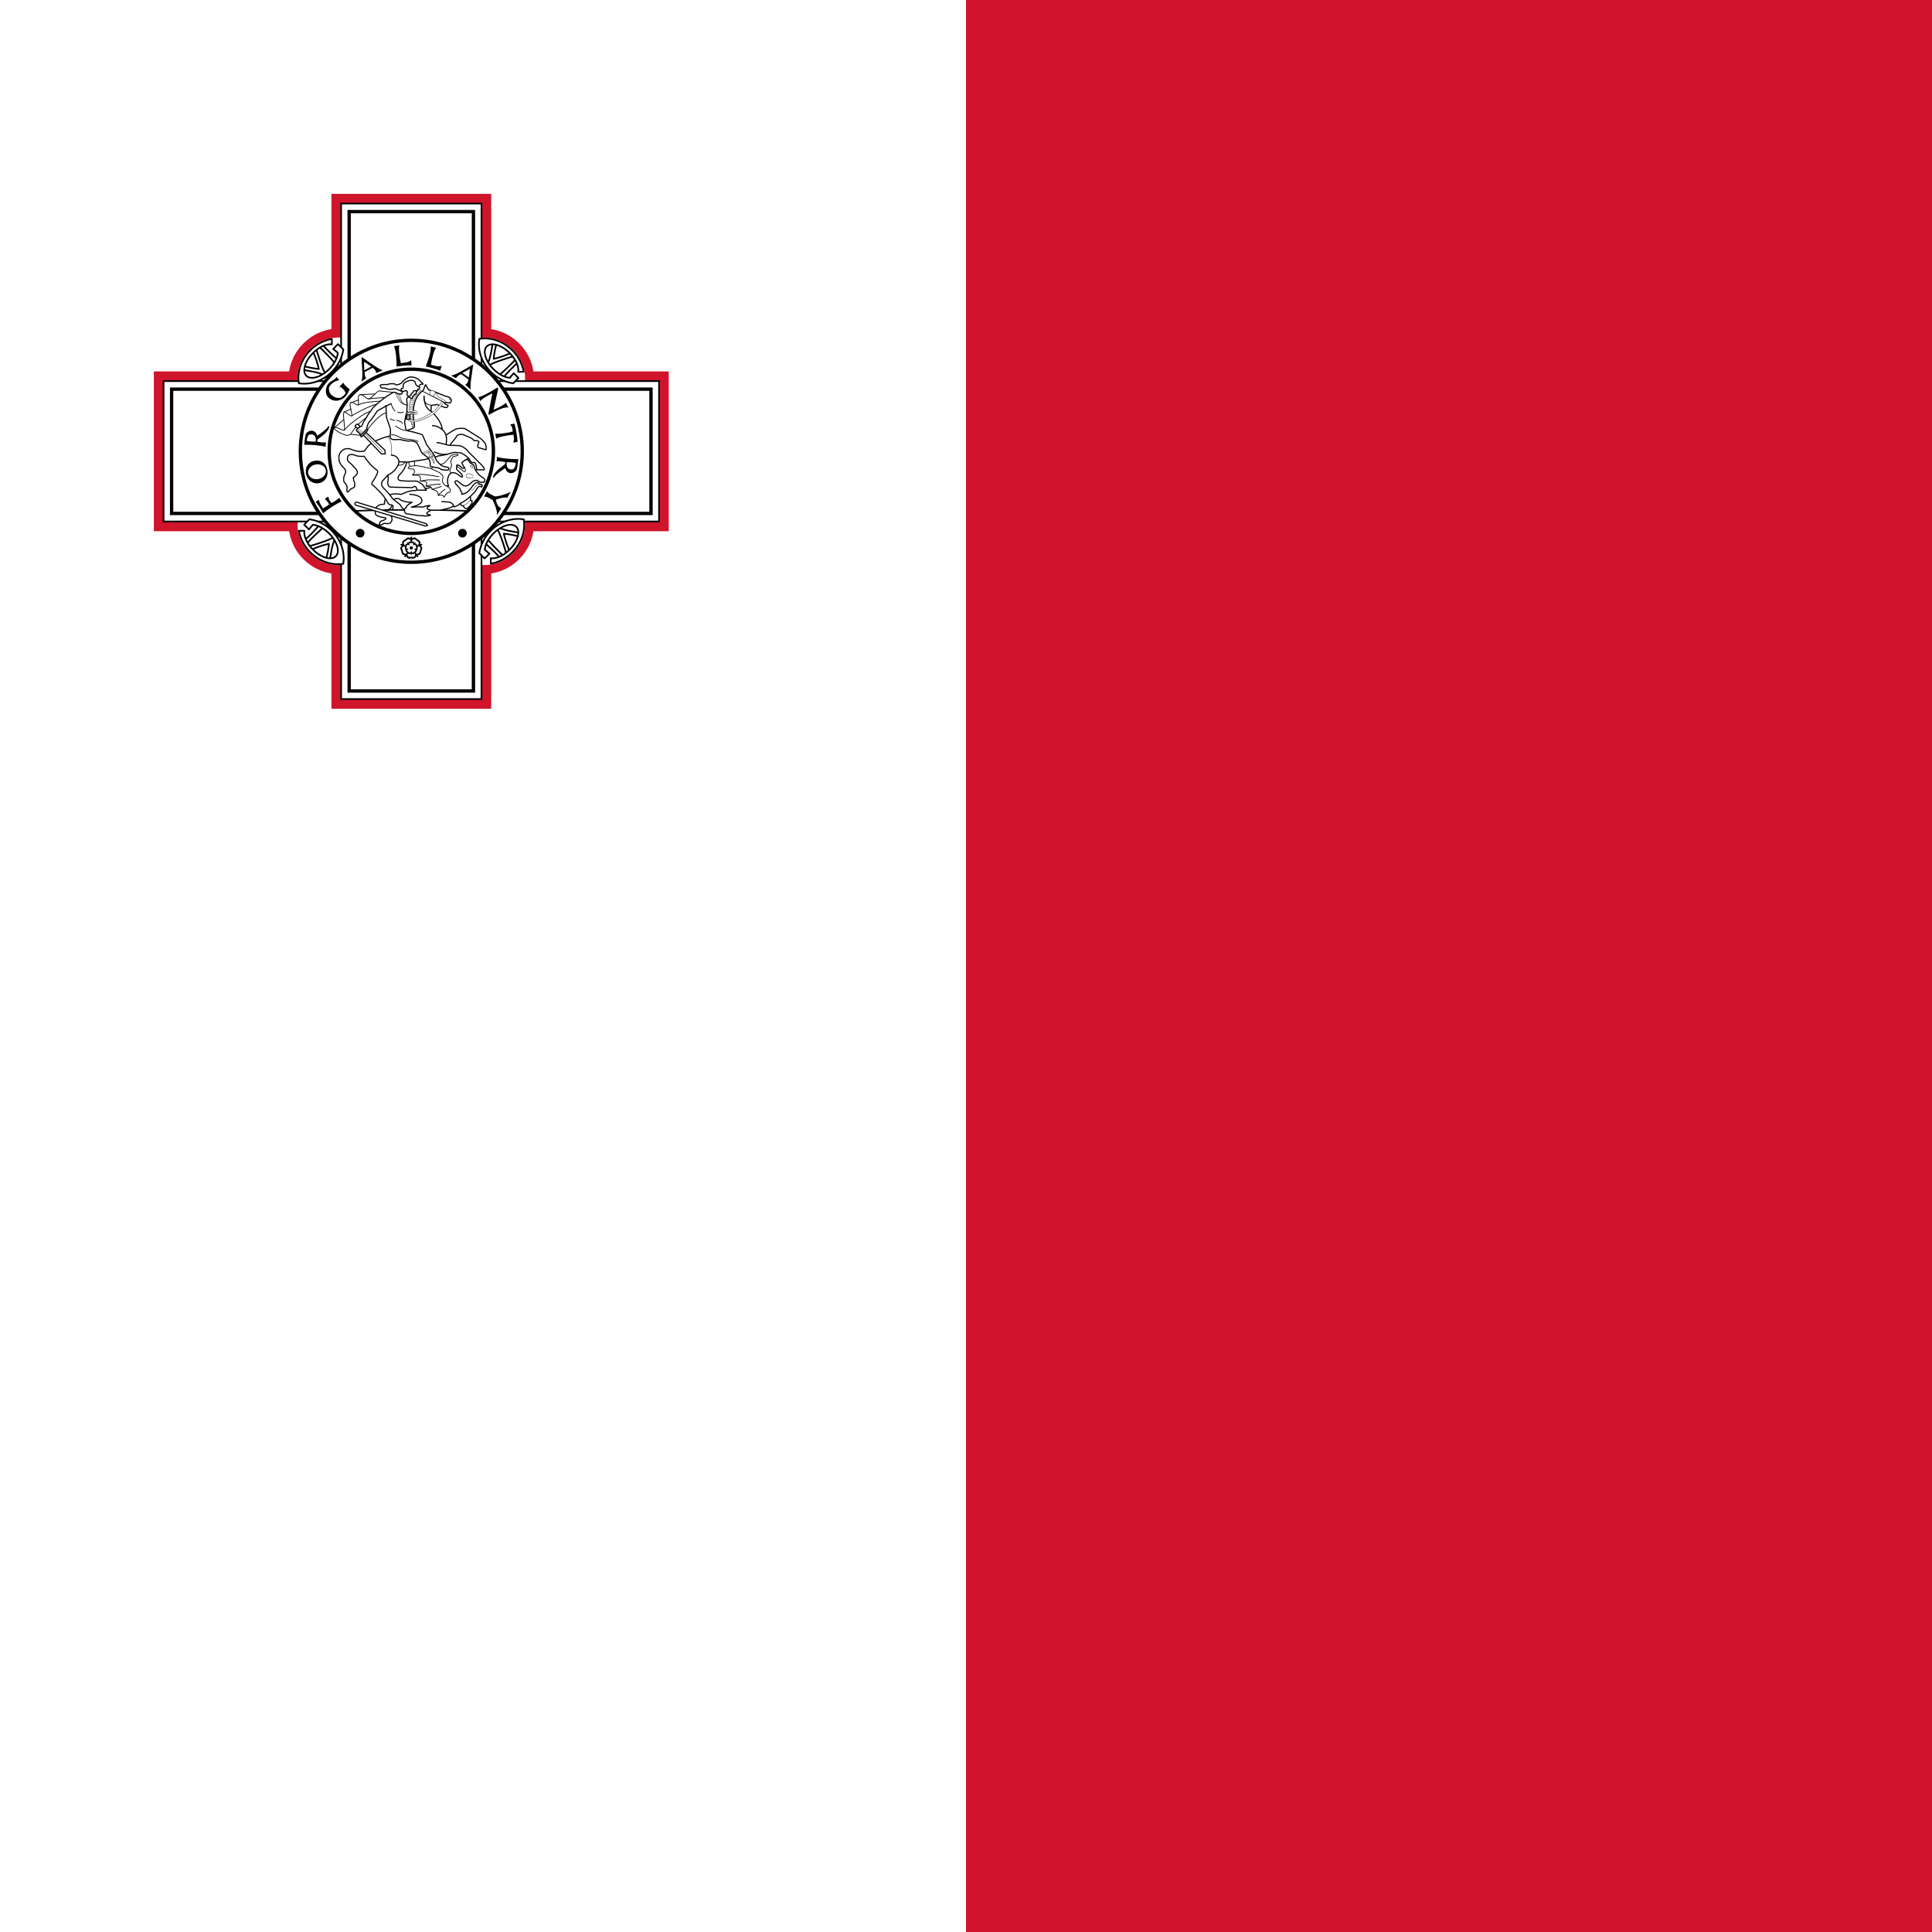
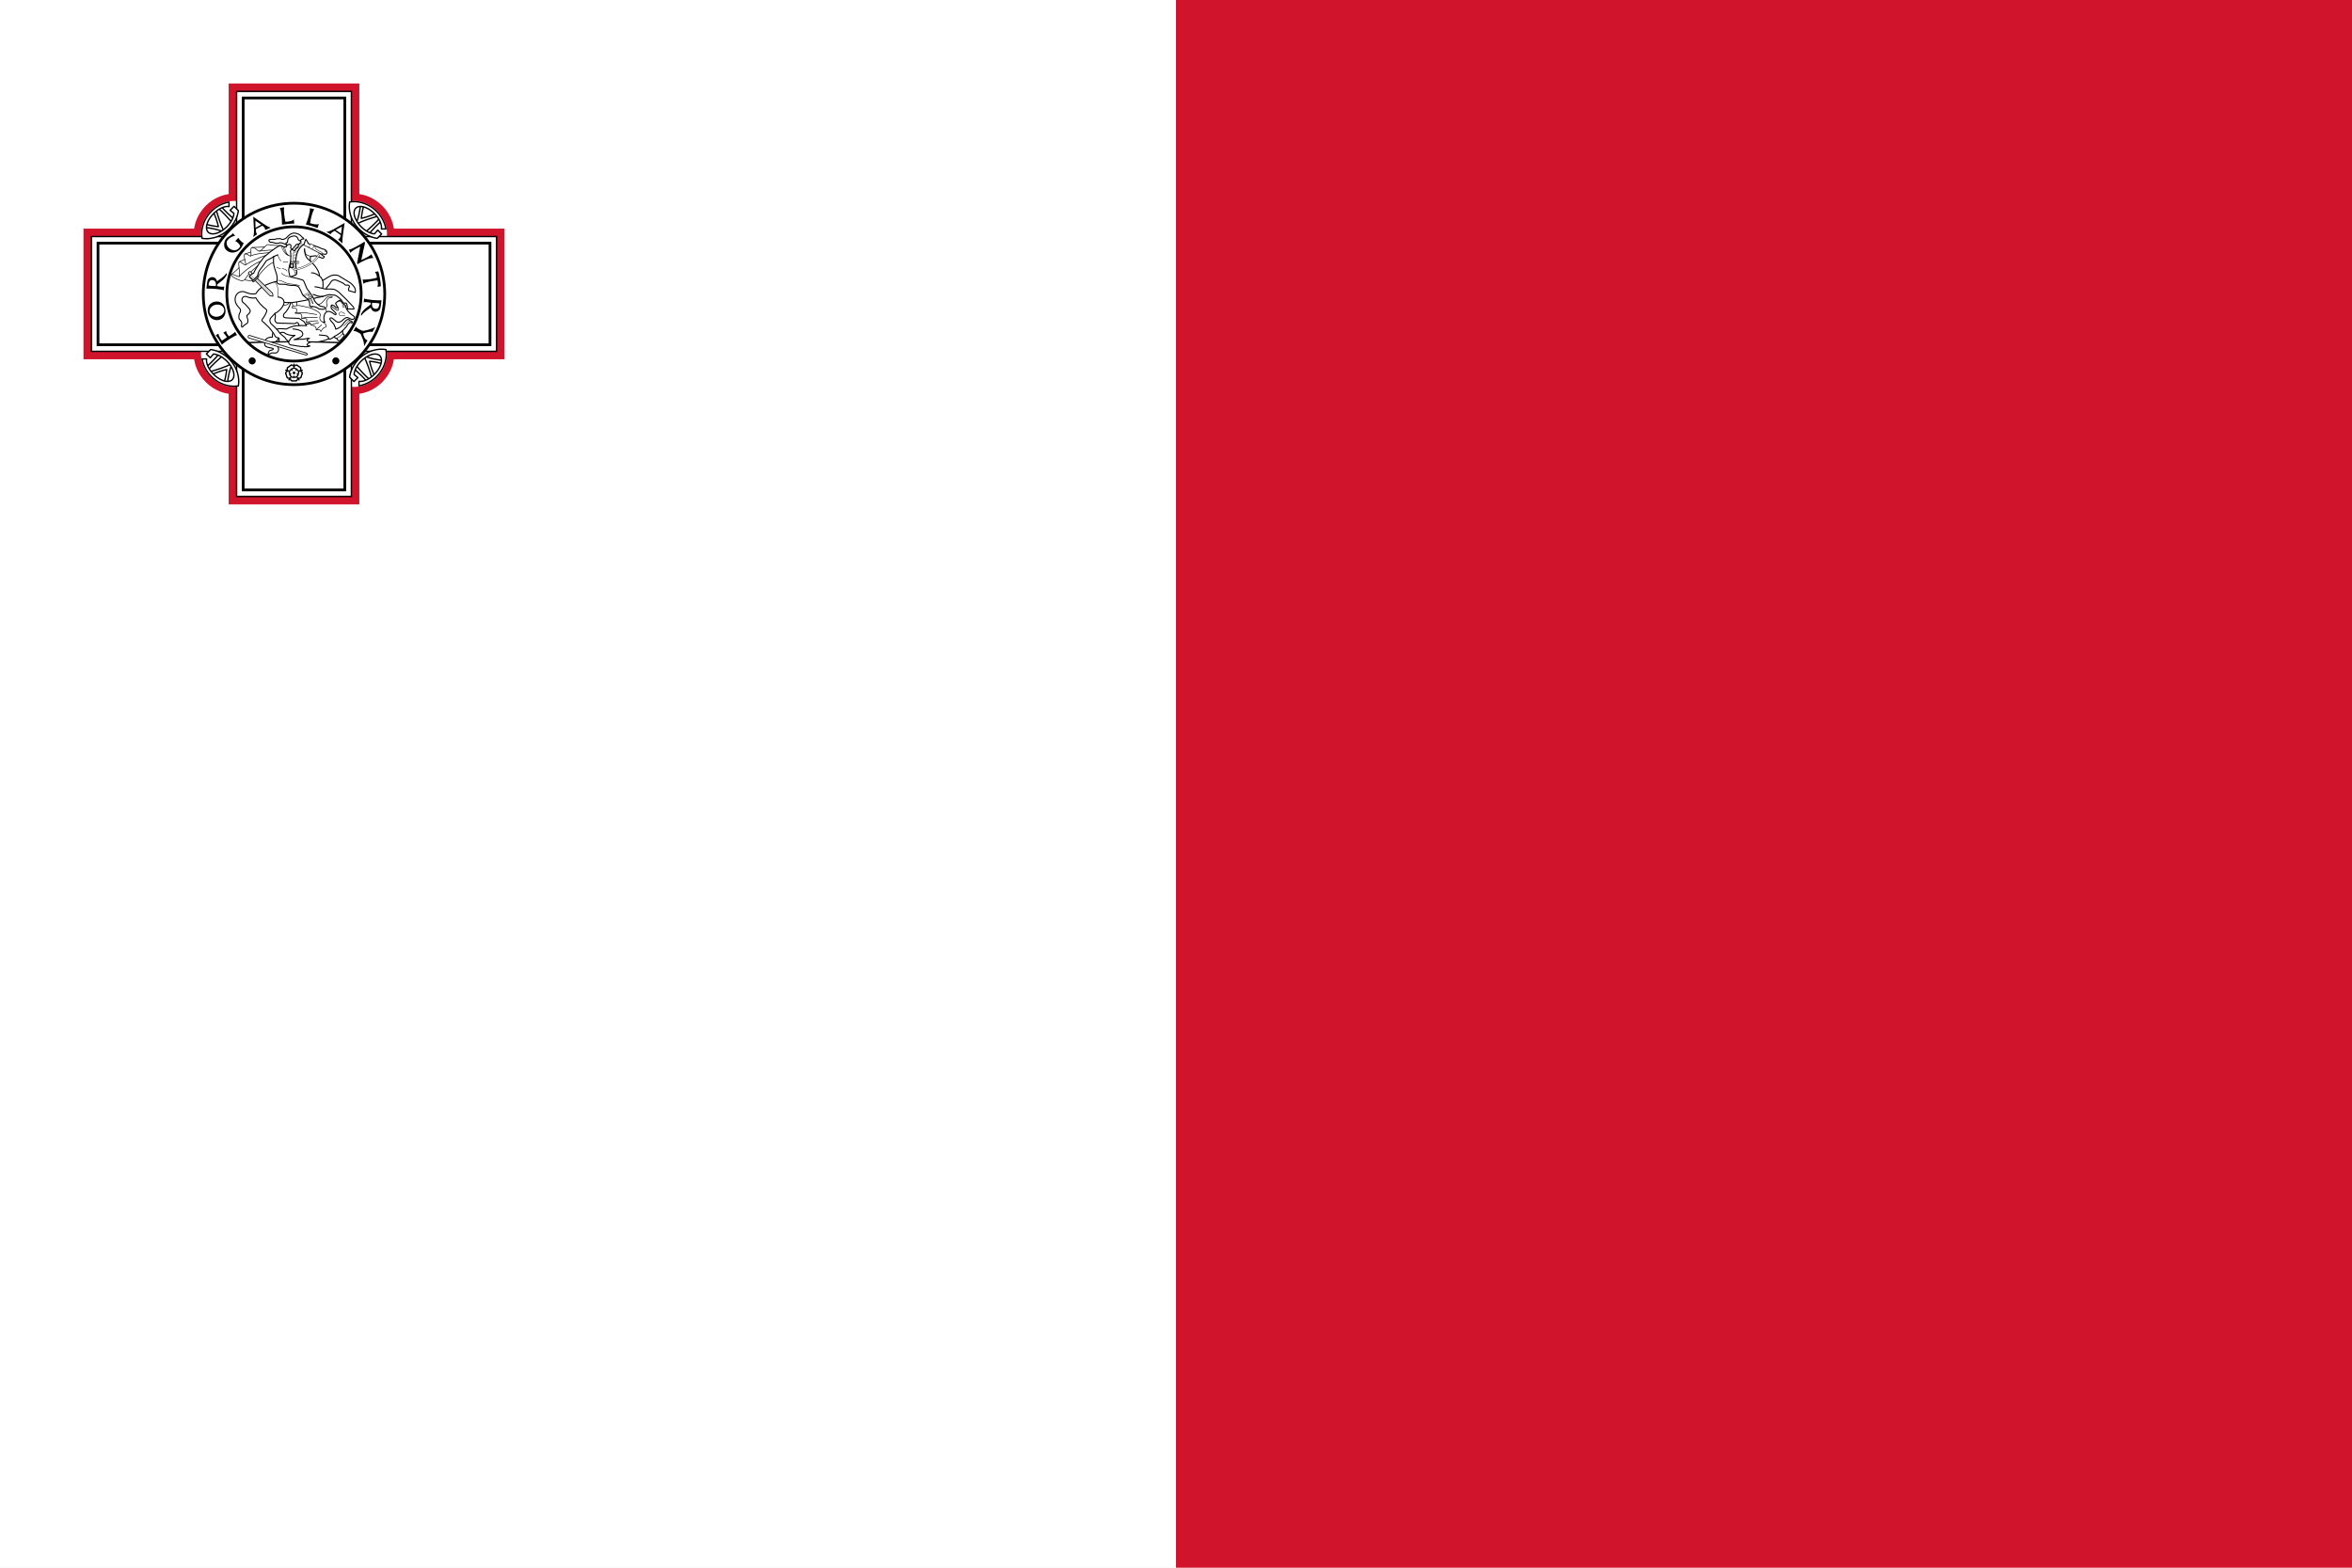
- <svg xmlns="http://www.w3.org/2000/svg" xmlns:xlink="http://www.w3.org/1999/xlink" id="flag-icons-mt" viewBox="0 0 512 512">
-   <path fill="#fff" stroke-width=".008" d="M0 0h512v512H0Z" />
-   <path fill="#cf142b" stroke-width=".008" d="M256 0h256v512H256Z" />
-   <g fill="#fff" stroke="#000" stroke-width="96" transform="translate(109 119.6)scale(.00919)">
-     <path fill="none" stroke="#cf142b" stroke-width="512" d="M-2048-7168h4096v3890.8A1094 964 45 0 1 3277.2-2048H7168v4096H3277.2A964 1094 45 0 1 2048 3277.2V7168h-4096V3277.2A1094 964 45 0 1-3277.2 2048H-7168v-4096h3890.8A964 1094 45 0 1-2048-3277.2Z" />
-     <path stroke="none" d="M2024-3275.2A1094 964 45 0 1 3275.2-2024v4048A964 1094 45 0 1 2024 3275.2h-4048A1094 964 45 0 1-3275.2 2024v-4048A964 1094 45 0 1-2024-3275.2Z" />
-     <path stroke-width="48" d="M-2024-7144h4048V7144h-4048zm-5120 5120H7144v4048H-7144Z" />
-     <path d="M-1792-6912h3584V6912h-3584zm-5120 5120H6912v3584H-6912Z" />
+ <svg xmlns="http://www.w3.org/2000/svg" xmlns:xlink="http://www.w3.org/1999/xlink" width="900" height="600" viewBox="0 0 82944 55296">
+   <path fill="#fff" d="M0 0h82944v55296H0z" />
+   <path fill="#cf142b" d="M41472 0h41472v55296H41472z" />
+   <g fill="#fff" stroke="#000" stroke-width="96" transform="translate(10368 10368)">
+     <path fill="none" stroke="#cf142b" stroke-width="512" d="M-2048-7168h4096v3890.8A1094 964 45 0 1 3277.2-2048H7168v4096H3277.2A964 1094 45 0 1 2048 3277.2V7168h-4096V3277.2A1094 964 45 0 1-3277.2 2048H-7168v-4096h3890.8A964 1094 45 0 1-2048-3277.2z" />
+     <path d="M2024-3275.2A1094 964 45 0 1 3275.2-2024v4048A964 1094 45 0 1 2024 3275.2h-4048A1094 964 45 0 1-3275.2 2024v-4048A964 1094 45 0 1-2024-3275.2z" stroke="none" />
+     <path stroke-width="48" d="M-2024-7144h4048V7144h-4048zm-5120 5120H7144v4048H-7144z" />
+     <path d="M-1792-6912h3584V6912h-3584zm-5120 5120H6912v3584H-6912z" />
    <circle r="3200" />
    <circle r="2368" />
-     <g id="mt-a" stroke-linejoin="round" stroke-width="48">
+     <g id="a" stroke-width="48" stroke-linejoin="round">
      <path d="M3084-2565c-111 85-322 302-450 461l-119-74c163-141 389-350 514-499zm-101-185c-201 59-585 172-749 276l-36-52c69-99 147-506 144-622l125 28c-41 100-81 314-92 453 129-23 435-123 522-186z" />
      <path d="M3240.8-2291.9h-158.6a600 330 45 1 0-242.3 173.3l112.1-133.7 138.1 138.1-154.5 154.4a1070 940 45 0 1-974.1-1283 1070 940 45 0 1 1279.3 950.9z" />
    </g>
-     <use xlink:href="#mt-a" transform="rotate(90)" />
-     <use xlink:href="#mt-a" transform="scale(-1)" />
-     <use xlink:href="#mt-a" transform="rotate(-90)" />
+     <use transform="rotate(90)" xlink:href="#a" />
+     <use transform="rotate(180)" xlink:href="#a" />
+     <use transform="rotate(270)" xlink:href="#a" />
  </g>
-   <g transform="translate(109 119.6)scale(.00919)">
-     <path d="M-2541 1790c-72-126-167-287-219-329 32-22 75-54 97-60-1 80 120 246 120 246l178-117c-50-77-94-136-130-159 44-32 91-59 104-62 1 39 24 104 92 184 0 0 166-88 220-156l70 114c-78 15-428 233-532 339m-247-1517c-187 34-282 193-250 372 32 181 194 305 372 275 178-31 279-195 245-385s-180-296-367-262m27 108c150-27 276 46 297 162s-72 231-223 258-271-69-288-166c-18-99 63-227 214-254m366-1100c-62 98-199 188-320 271-17-86-81-141-155-146-79-4-160 59-174 101-20 58-45 307-45 307 156-12 497 15 614 58l14-132c-77 20-251-16-251-16l4-58 180-142c23-18 158-144 162-234 1-28-23-21-29-9m-361 441c-71 2-219-6-260-24 16-143 60-194 136-187 70 7 144 47 124 211m682-1772c-136 11-306 139-302 249 1 58 21 138 98 196 76 58 155 75 218 63 61-11 162-96 161-143 0-46-108-174-176-174l113-121c29 70 145 172 188 185-49 117-110 239-238 298-128 60-261 57-382-57-114-108-70-316 2-397 79-89 226-127 229-196zm638-673 24 454s9 161-28 261l141-99c-55-44-44-179-44-179l228-122s108 69 97 153l194-79c-113-43-253-142-253-142zm73 141 208 138-203 109zm1018-474c-26 111 2 330 43 512 141-13 249-27 297-87l13 150c-139 0-292 16-432 38 2-205-19-474-77-590zm1059 67c-65 94-119 308-147 492 136 40 242 66 309 27l-43 145c-129-50-278-92-416-123 76-189 155-448 144-576zm1071 485-396 225s-140 81-246 93l151 80c15-68 141-119 141-119l212 149s-14 129-94 156l157 138c-11-120 14-291 14-291zm-94 128-31 249-189-133zm304 932-62-117c102-8 409-188 550-280l22 40-132 603c118-47 305-145 356-199l70 133c-131-19-374 101-558 213l-18-32 113-587s-305 138-341 226m930 872c-12-89-14-150-57-170l-5-37 109-18c45 117 96 443 89 527l-112 18-5-31c37-42 0-196 0-196-166 17-455 64-496 121l-26-154c59 20 350-11 503-60M2388 752c62-98 201-187 322-269 17 86 80 142 155 146 79 5 160-56 174-99 21-58 47-306 47-306-156 10-496-19-613-63l-15 132c77-19 251 17 251 17l-4 58-181 141c-24 18-160 143-165 233-1 28 23 20 29 10m365-439c71-1 219 8 260 26-17 143-62 194-138 186-70-8-143-48-122-212m-566 836-93 160c72-11 172 46 253 99 27 72 133 256 125 436l120-206c-53-24-115-50-155-243 158-59 276-78 326-50l106-180c-123 74-412 150-460 134-50-29-192-73-222-150" />
-     <circle cx="1475" cy="2361" r="125" />
-     <circle cx="-1475" cy="2361" r="125" />
+   <g transform="translate(10368 10368)">
+     <path d="M-2541 1790c-72-126-167-287-219-329 32-22 75-54 97-60-1 80 120 246 120 246l178-117c-50-77-94-136-130-159 44-32 91-59 104-62 1 39 24 104 92 184 0 0 166-88 220-156l70 114c-78 15-428 233-532 339zm-247-1517c-187 34-282 193-250 372 32 181 194 305 372 275 178-31 279-195 245-385s-180-296-367-262zm27 108c150-27 276 46 297 162s-72 231-223 258-271-69-288-166c-18-99 63-227 214-254zm366-1100c-62 98-199 188-320 271-17-86-81-141-155-146-79-4-160 59-174 101-20 58-45 307-45 307 156-12 497 15 614 58l14-132c-77 20-251-16-251-16l4-58 180-142c23-18 158-144 162-234 1-28-23-21-29-9zm-361 441c-71 2-219-6-260-24 16-143 60-194 136-187 70 7 144 47 124 211zm682-1772c-136 11-306 139-302 249 1 58 21 138 98 196 76 58 155 75 218 63 61-11 162-96 161-143 0-46-108-174-176-174l113-121c29 70 145 172 188 185-49 117-110 239-238 298-128 60-261 57-382-57-114-108-70-316 2-397 79-89 226-127 229-196zm638-673 24 454s9 161-28 261l141-99c-55-44-44-179-44-179l228-122s108 69 97 153l194-79c-113-43-253-142-253-142zm73 141 208 138-203 109zm1018-474c-26 111 2 330 43 512 141-13 249-27 297-87l13 150c-139 0-292 16-432 38 2-205-19-474-77-590zm1059 67c-65 94-119 308-147 492 136 40 242 66 309 27l-43 145c-129-50-278-92-416-123 76-189 155-448 144-576zm1071 485-396 225s-140 81-246 93l151 80c15-68 141-119 141-119l212 149s-14 129-94 156l157 138c-11-120 14-291 14-291zm-94 128-31 249-189-133zm304 932-62-117c102-8 409-188 550-280l22 40-132 603c118-47 305-145 356-199l70 133c-131-19-374 101-558 213l-18-32 113-587s-305 138-341 226zm930 872c-12-89-14-150-57-170l-5-37 109-18c45 117 96 443 89 527l-112 18-5-31c37-42 0-196 0-196-166 17-455 64-496 121l-26-154c59 20 350-11 503-60zM2388 752c62-98 201-187 322-269 17 86 80 142 155 146 79 5 160-56 174-99 21-58 47-306 47-306-156 10-496-19-613-63l-15 132c77-19 251 17 251 17l-4 58-181 141c-24 18-160 143-165 233-1 28 23 20 29 10zm365-439c71-1 219 8 260 26-17 143-62 194-138 186-70-8-143-48-122-212zm-566 836-93 160c72-11 172 46 253 99 27 72 133 256 125 436l120-206c-53-24-115-50-155-243 158-59 276-78 326-50l106-180c-123 74-412 150-460 134-50-29-192-73-222-150z" />
+     <circle r="125" cx="1475" cy="2361" />
+     <circle r="125" cx="-1475" cy="2361" />
  </g>
-   <g transform="translate(109 145.2)scale(.00919)">
-     <path d="M195 268c-13 9-48-9-56-37 0 9-2 37-19 53-41 39-85 20-120 20s-79 19-120-20c-17-16-19-44-19-53-8 28-43 46-56 37-12-9-6-48 18-64-8 2-36 9-56-2-50-27-45-75-56-108s-43-69-18-120c10-21 36-32 44-35-29 1-56-27-52-41 5-15 44-21 67-3-6-7-20-31-16-54 10-56 57-66 85-87 29-21 53-62 109-54 23 3 41 24 47 31-10-27 8-62 23-62s33 35 23 62c6-7 24-28 47-31 56-8 80 33 109 54 28 21 75 31 85 87 4 23-10 47-16 54 23-18 62-12 67 3 4 14-23 42-52 41 8 3 34 14 44 35 25 51-7 87-18 120s-6 81-56 108c-20 11-48 4-56 2 24 16 30 55 18 64M-93 128c16 12-27 48-10 93 19 53 72 37 103 37s84 16 103-37c17-45-26-81-10-93s38 40 85 39c57-3 58-57 67-87 10-30 42-75-3-110-37-30-86 0-92-19s50-23 64-69c15-55-37-72-62-91-26-18-59-62-106-31-39 27-26 82-46 82s-7-55-46-82c-47-31-80 13-106 31-25 19-77 36-62 91 14 46 70 50 64 69s-55-11-92 19c-45 35-13 80-3 110 9 30 10 84 67 87 47 1 69-51 85-39" />
-     <path d="M0 199c-9 0-20-21-14-38-3 5-14 17-28 19-34 5-48-20-65-32-17-13-45-19-51-52-3-14 6-29 9-33-14 11-37 7-40-2-3-8 14-25 31-25-5-1-20-8-26-20-15-31 4-52 11-72 6-20 3-49 33-65 12-7 29-3 34-1-15-10-18-33-11-39 8-5 29 6 34 22 0-5 1-22 11-31 25-24 51-12 72-12s47-12 72 12c10 9 11 26 11 31 5-16 26-27 34-22 7 6 4 29-11 39 5-2 22-6 34 1 30 16 27 45 33 65 7 20 26 41 11 72-6 12-21 19-26 20 17 0 34 17 31 25-3 9-26 13-40 2 3 4 12 19 9 33-6 33-34 39-51 52-17 12-31 37-65 32-14-2-25-14-28-19 6 17-5 38-14 38M0 85c11 0 4 30 25 44 25 17 43-6 57-16s42-20 33-49c-7-25-37-27-34-38 3-10 29 6 50-10 24-19 7-43 2-59-6-16-6-46-37-47-26-1-37 27-46 21s15-26 6-50c-11-29-39-20-56-20s-45-9-56 20c-9 24 15 44 6 50s-20-22-46-21c-31 1-31 31-37 47-5 16-22 40 2 59 21 16 47 0 50 10 3 11-27 13-34 38-9 29 19 39 33 49s32 33 57 16c21-14 14-44 25-44" />
+   <g transform="translate(10368 13152)">
+     <path d="M195 268c-13 9-48-9-56-37 0 9-2 37-19 53-41 39-85 20-120 20s-79 19-120-20c-17-16-19-44-19-53-8 28-43 46-56 37-12-9-6-48 18-64-8 2-36 9-56-2-50-27-45-75-56-108s-43-69-18-120c10-21 36-32 44-35-29 1-56-27-52-41 5-15 44-21 67-3-6-7-20-31-16-54 10-56 57-66 85-87 29-21 53-62 109-54 23 3 41 24 47 31-10-27 8-62 23-62s33 35 23 62c6-7 24-28 47-31 56-8 80 33 109 54 28 21 75 31 85 87 4 23-10 47-16 54 23-18 62-12 67 3 4 14-23 42-52 41 8 3 34 14 44 35 25 51-7 87-18 120s-6 81-56 108c-20 11-48 4-56 2 24 16 30 55 18 64zM-93 128c16 12-27 48-10 93 19 53 72 37 103 37s84 16 103-37c17-45-26-81-10-93s38 40 85 39c57-3 58-57 67-87 10-30 42-75-3-110-37-30-86 0-92-19s50-23 64-69c15-55-37-72-62-91-26-18-59-62-106-31-39 27-26 82-46 82s-7-55-46-82c-47-31-80 13-106 31-25 19-77 36-62 91 14 46 70 50 64 69s-55-11-92 19c-45 35-13 80-3 110 9 30 10 84 67 87 47 1 69-51 85-39z" />
+     <path d="M0 199c-9 0-20-21-14-38-3 5-14 17-28 19-34 5-48-20-65-32-17-13-45-19-51-52-3-14 6-29 9-33-14 11-37 7-40-2-3-8 14-25 31-25-5-1-20-8-26-20-15-31 4-52 11-72 6-20 3-49 33-65 12-7 29-3 34-1-15-10-18-33-11-39 8-5 29 6 34 22 0-5 1-22 11-31 25-24 51-12 72-12s47-12 72 12c10 9 11 26 11 31 5-16 26-27 34-22 7 6 4 29-11 39 5-2 22-6 34 1 30 16 27 45 33 65 7 20 26 41 11 72-6 12-21 19-26 20 17 0 34 17 31 25-3 9-26 13-40 2 3 4 12 19 9 33-6 33-34 39-51 52-17 12-31 37-65 32-14-2-25-14-28-19 6 17-5 38-14 38zM0 85c11 0 4 30 25 44 25 17 43-6 57-16s42-20 33-49c-7-25-37-27-34-38 3-10 29 6 50-10 24-19 7-43 2-59-6-16-6-46-37-47-26-1-37 27-46 21s15-26 6-50c-11-29-39-20-56-20s-45-9-56 20c-9 24 15 44 6 50s-20-22-46-21c-31 1-31 31-37 47-5 16-22 40 2 59 21 16 47 0 50 10 3 11-27 13-34 38-9 29 19 39 33 49s32 33 57 16c21-14 14-44 25-44z" />
    <circle r="48" />
  </g>
-   <g fill="none" stroke="#000" stroke-linecap="round" stroke-linejoin="round" stroke-width="36">
-     <path stroke-width=".4" d="M94 135.4a367.6 367.6 0 0 1 29.9 0" />
-     <path stroke-width=".2" d="m107.8 108.8.8 1m1.2 12 .1 2m-2-2c.3.4.7 1.5.7 2" />
-     <path fill="#fff" stroke-width=".3" d="M114.1 135.3c-.3.1-1 .5-1 .8 0 .3.8.3 1 .4-.4.2-1.6.4-2.2.1-.4.3-3.3-.4-3.9-.4-.3 0-.9-.3-.8-1 0-.2.1-.6.5-.7-.2-.3.7-1 1.5-1.4-1.3.1-3-.4-3.4-.9-1-.3-1.4 0-1.8.9 0 1.5-.9 2.2-1.9 2-.7 0-.8.3-1 .4l2 .6c1.4 1.3.6 2.3.3 2.5-.3.3-1 .1-1.5.1-.4 0-.4.2-.6.3-.3.1-.7.2-.8 0 0-.1.2-1 .8-1 .3-.1.9-.3 1-.6 0-.3-1.2-.2-2-.6-.8-.2-1-.6-.8-1.8.2-1.2 1.7-1.4 2.4-1.4 0-.5 0-1.5.7-2 1-1 2.5-.7 3.8-.6.8-.4 2.1-1 3.5-1 1.2-.1 6.6-1.5 9-1.2-.5-.9-.4-2.8.6-3.4 1.3-.7 2.7 1.3 3 1 .3-.4-.4-1-1.4-1.9-.2-.4-.1-.4-.1-.5l.1-.8c.1 0 .9.2 1 .5.3.4.6.5.9.3.3-.2-.1-.1-.3-.7 0-.2-.3-.4-.3-.7.2-.2 1-.8 1.5-1l.5.8c.5.7 1 .5 1.2 1 .1.2.1.7.3 1a6 6 0 0 0 2.2 2.3c.2.1.4.3.4.5l-.2.6h-1c-.7-.4-1-.6-1.3-.5-1 .1-1.5 1.5-2.7 1.5-1.2-.2-2-1.8-2.6-1.3-.7.5 1.6 1.9 1.3 2.5.2.1.5.6.4 1 1.2-.2 2-1 2.4-1.6.6-.9 1-1.3 1.4-1.5.4-.1.8.1.8.4l.6.1c.3.2.2.5 0 .7 0 0-.1-.2-.3-.2-.2-.1-.5.1-.7.3l-.7 1.1-1.3 1.3c.2.3 0 .7.1 1l.4.1v.5c0 .3-1.1 1.6-1.5 1.6-.5 0-.8-.6-.8-.8-.5.2-.8-.4-.8-.6-.2.3-1 .7-1.3.8-.3.2-.4.2-.5-.2-.1.3-.9.5-1 .6-1 .2-2 .6-3 .6H114z" />
-     <path fill="#fff" stroke-width=".2" d="M117.4 126.4c0 .4-.5 1.3.3 2 .5.4 1.3.7 1.6 1.2.2.5-.1.9-.2.9-.5-.2-1.2.7-1.4 1.3-.3-.8-.9-.6-1.6-.5.2-.9-.5-1.4-1.6-1.6.1-.2-.2-.5-.4-.7-.3-.2-1.2 0-1.2-.2-.1-.2.4-.6.1-1-.2-.4-1.3-.2-1.6-.3 0-.5.1-.8-.1-1.2-.3-.5-1.4-.3-2-.4.5-.4.7-.9.4-1.4-.2-.5-1.5.1-1.5-.6 0-.3 1.5-.5 2-.5.6 0 2.4.4 4.1.8.4.3 3.1 1.1 3.1 2.2" />
-     <path stroke-width=".3" d="M122 133.4c.9-.4 1.7-1 2.6-1.8m-16-.6c.7 0 2.4.3 2.9.9.5.6.8 1.7-2.5 2.5 1 0 2.4-.2 3 0 .4-.2 1.5-.5 2-.4-.2.1-.8.3-.8.6s.2.4.7.5m3.2-2.2c1.2.2 2.8-.1 3 1.1" />
-     <path stroke-width=".2" d="m121 123.5 1.7 1.3c.6.5.9 0 .4-.9M112.9 128.8c1.1-.3 2.8-.5 3.8-.5m-5.3-.8c1.8-.5 3.8-.3 5.1-.3m-.3 4c.3-.4 1-1 1.7-1.5m-3.4 0 2.5-.8m-2.7-4.7c1-1 2.2-.9 3.3-1.4.6-.4 1.2-1.3 1.9-2 .3-.2.5-.4 1.3-.4s.9.3-.2.5c-.7 0-.7.4-1 1-.3.4 0 1 .1 1.4l-.5 1.4c0 .2 0 .3.3.6m-10.2.6c2.6-.6 6.3.4 7 .4" />
-     <path stroke-width=".1" d="M125 130c.9-.5.9-1.4 2-1.7m-4.2 5.7c1.1-.5 1.3-1 2-1.4m.4-8.6s-.3 0-.4-.2c-.2-.1-.2-.4-.1-.5l.4.1c.3.2.2.5.1.6m.3 2c-.5 0-.6-.4-1.1-.5-.5 0-.9.3-.9.6s.3.6.7.6c.3 0 .6-.2 1.3-.1M123 122c.5 0 .9.1 1.2-.2" />
-     <path fill="#fff" stroke-width=".1" d="M109.5 113.5a.2.1 75 0 1-.2-.5.2.1 76 0 1 0-.4.2.1 77 0 1-.2-.4.2.1 79 0 1-.1-.5.2.1 80 0 1-.1-.4.1.2-8 0 1 0-.5.1.2-7 0 1-.2-.4.1.2-5 0 1 0-.5.1.2-3 0 1 0-.5.1.2-1 0 1-.1-.4.1.2 1 0 1 0-.5.1.2 4 0 1 0-.5.1.2 6 0 1 0-.4.1.2 9 0 1 0-.5.1.2 12 0 1 .1-.5.1.2 15 0 1 .1-.5.1.2 19 0 1 .2-.4.1.2 23 0 1 .1-.5.1.3 27 0 1 .2-.4.1.3 31 0 1 .2-.5.1.3 35 0 1 .3-.4.1.3 40 0 1 .3-.4.1.3 45 0 1 .4-.4.1.3 49 0 1 .4-.4" />
-     <path stroke-width=".1" d="m110 113.3-.5.2m.4-.6-.6.1m.5-.5-.6.1m.6-.6-.7.2m.6-.6-.7.1m.6-.5h-.7m.7-.5-.8.1m.7-.5h-.8m.8-.5-.8.1m.8-.5h-.9m1-.4h-1m1-.5h-1m1-.4h-1m1-.4-1-.1m1.1-.3-1-.2m1.1-.2-1-.3m1.1-.2-1-.3m1.2 0-1.1-.4m1.2 0-1-.5m1.2.1-1-.5m1.3.2-1.2-.7m1.4.4-1-.8m1.3.4-1-.8m1.3.5-1-1m1.3.8-1-1.1" />
-     <path fill="#fff" stroke-width=".3" d="M115.8 107.2a7 7 0 0 1-1.5.2l-.1 1.5c1.5 1.4 2.9 3.2 3 5 .5.3.7.7 1 1.4 1-.6 2.1-1.5 3-1.7.6-.1 1.7-.2 2.2.1l3.5 2.2c.7.4 1.2 1 1.6 1.5.4.6.4 1.5.3 1.8l-2.1-.6c-.2-.4 0-.8.1-1.2.2-.3.2-.3-.1-.5-.3-.2-.5-.2-.7-.1a.7.7 0 0 1-.7-.4c-.2-.3-2.5-1.2-2.8-1.3-.4 0-1 0-1.4.4-.2.3-1 1.5-1.6 2-.1.2-.2.4 0 .5l2.2.1c.9.1 2 1 2.4 1.6l3.7 3.7c.3.3.6.7.5 1.1h-2a4.8 4.8 0 0 0-.3-1.7c-.2-.4-.7-.2-.9-.2-.1 0-.4-.3-.6-.7-.3-.6-1.4-1.4-2-1.7-.4-.3-.6-.2-1.1-.2-.4-.1-1.1-.2-1.6 0-.6.2-2.1.7-3.6.8-.5.3-2 .6-3.7 1l-4.7.7a7 7 0 0 1-2 3.4c-.4.6-.4 1-.1 1.3.3.3 2.4.3 3 .3h1.7c.4.1.9.5 1.4.8.4.3.5.5.7.9l.5.7h-2.5c0-.6-.3-1-.7-1-.3.2-.7.5-1.2.3l-5-.1c-.6 0-1-.8-.8-1.5.2-.7 0-1.2 0-1.7l-1.3 1.4c-.7.7-.3 1.5 0 1.9a20 20 0 0 1 2.6 3l2 1.6c.2.6.7.9 1 1.3H104l.2-.8c0-.2-.2-.6-.7-.5-.4 0-.7-.5-.9-.8-.1-.5-1.5-2.3-2-2.7-.4-.4-1.6-1.7-1.9-1.8-.2 0-.2-.5 0-.8.3-.3 1-1.5 1.3-2.3.2-.6 0-.6-.1-.8-1.4-1-2.6-2.4-3.4-3.7-.2.1-1.8.1-2.5-.3-.6-.2-1.4-.3-1.8.3-.2.4-.2 1.1.2 1.5.6.4 1.3 1.2 2 2 .7 1 .1 1.5-.8 2.2.2.4 0 .3.2.9.3.4.3 1.4 0 1.7-.5.2-1 .4-1.4 1-.4.5-.6 0-.4-1 0-.5-.4-1-.7-1.3-.4-.5-.2-1.7 0-2 .3-.4.5-1.1 0-1.7-.6-.5-1.6-1.6-1.5-3.1.2-2 2.2-2.6 3.3-2 1.8.7 3 .6 3.5.4.5-.8 1.2-1.7 2.3-2.3 1-.6 3.2-1.5 5.2-1.8l5.1-1.8c.7-.2.7-.8.6-1.2-.6-3.4-.4-7 2.3-8.9.3-.3.3-1 .7-1.6 0 .3.6 1 .8 1.4a43 43 0 0 1 4.2 1.6l1.1.3c.2.1.5.3.6.6.2.4 0 .9-.2 1-.2 0-1.2-.3-1.5 0 0 .2.3.4.9.6.2.2-.2.6-.4.6a.9.9 0 0 1-.6-.1z" />
-     <path stroke-width=".3" d="M112.4 105c0 2.1.6 3.2 1.8 4m4 6.3a6 6 0 0 1 0 2.5m-15.4 8.1c1.6-.7 3-2.5 2.9-3.6 0-.6-.5-1.6-2-1.7m2 1.7c.4.2 1.4 0 2.1.2m8-5.2c1.1 0 2.8.8 3.6.7m-4.3 1.8c1 .2 1 .7 3.3.6m-3.8-7.6c1.2 0 2 .6 2.6 1" />
-     <path stroke-width=".2" d="M105.5 123.3c.8 0 1.5-.1 1.8-.9m5-17.4c0 1.7.7 2.2 2 2.4" />
-     <path stroke-width=".1" d="M119 105.3c0 .4 0 .8.6.7m-3.8-2c-.5 1.5 2.3 1.7 2.4 2.6m-15.6 9.2c1.3.6 1.2 3.3 1.2 4.8" />
-     <path fill="#fff" stroke-width=".1" d="M117.5 106.6c-.4.8-1.4 2.2-2.4 2.9a14 14 0 0 1-5 2.3h-1c-.4 0-.8-.3-1-.8-.2-.3-.2-1.6.3-1.8a3.7 3.7 0 0 1 1.6-.3c.2 0 .6.1.6.5 0 .3-.3.5-.6.4-.4 0-1-.3-1.3 0-.3 0-.4.7-.3 1 .3.4.5.5.8.6h.8c1.9-.5 3.4-1.3 4.8-2.3 1-.7 2-2.1 2.3-2.8zm-7.5 2.7c-.5-.2-1.5 0-1.5.2.4-.2.9-.2 1.5 0 .2 0 .3-.2 0-.2m3.7-4.7.3-.4c0-.1-.2-1.1.9-.6 1 .6.2 1 .1 1.1l-.2.5" />
-     <path stroke-width=".2" d="m112 103.7 5.9 3" />
-     <g stroke-width=".2">
-       <path fill="#fff" d="m104.5 104-4-.4c-.6 0-2 2-2.7 2.1-.8.2-1.5-1.5-2.6-1-.5.3 0 2.4-.3 2.6-.3.3-1.3-1-2-.6-.5.4.6 3.2.3 3.5-.3.3-1.6-1.2-2-1-.5.3.4 4.6 0 4.8-.4.2-2.3-1.1-2.6-.6-.2.6 2.7 2 3.5 2l.9-.3 2.8.3 1.4-1.3c2-2.7 4.3-5.3 7.3-5.1z" />
-       <path d="m95.4 104.6 4-.2m-6.4 2.3 2-.7m-3.8 3.2 1.8-.8m-4.4 5 2.5-2.2M93 115c1-1.8 3.1-3.8 4.9-4.9m-6.7 3.9c1.5-1.8 5.7-4.8 7-5m-3.3-1.7c1.7-.8 4.3-.9 6.2-1m-3.4-.6c.3 0 3.3-.4 4.6-.3m-9.1 4.8c2.3-1.4 4.6-2.5 7.2-3.3" />
+   <g fill="none" stroke="#000" stroke-width="36" stroke-linejoin="round" stroke-linecap="round">
+     <path stroke-width="48" d="M8738 12086a40000 40000 0 0 1 3260 0" />
+     <path stroke-width="24" d="M10246 9194c74 82 82 103 82 103m137 1303c-5 85-1 173 13 218m-218-204c32 35 75 156 69 201" />
+     <path fill="#fff" d="M10935 12073c-39 12-107 51-106 86 1 34 81 39 105 46-43 18-180 44-241 13-44 26-358-46-422-48-40-1-97-35-90-112 1-17 12-56 50-69-22-38 75-102 171-160-144 19-325-37-371-92-110-38-158-1-204 95 4 165-88 243-198 230-75-9-91 26-111 34l224 69c146 141 60 244 28 270-31 25-114 13-163 13s-50 15-71 26c-35 18-70 28-85 12 9-23 23-113 83-127 36-3 101-20 103-54 1-33-120-28-215-64-80-30-107-71-78-196 23-139 186-155 265-156-11-59-4-161 70-228 108-99 275-63 417-54 81-45 231-112 378-118 132-5 717-156 983-127-60-89-46-299 63-361 139-78 289 133 325 96 36-38-45-93-147-199-25-47-20-41-21-56-2-34 6-75 19-84 12-8 95 23 115 53 27 41 61 60 88 38 35-27-10-17-30-76-10-29-33-52-32-81 20-23 98-87 159-107 25 24 41 56 61 88 49 74 94 54 127 104 12 20 12 73 36 118 43 83 128 177 240 244 17 11 41 32 43 49 3 26-18 52-28 64-14 18-64 19-112-4-73-35-99-53-142-47-94 14-156 164-289 166-126-18-211-199-285-146-73 53 172 208 142 273 21 16 55 70 47 115 125-27 225-112 262-181 64-89 115-139 153-155 37-16 85 7 85 36 14-3 35 14 61 18 38 18 23 55 12 68-1-6-21-13-40-22-20-8-51 17-80 41-29 23-50 79-79 115-29 35-104 107-136 146 18 27 9 77 12 101 7 0 31 6 45 16 13 10 11 21 5 48-9 33-133 181-169 180-55 0-90-65-85-92-60 28-87-38-89-62-23 31-114 81-147 93-32 12-45 16-55-27-10 29-91 59-110 63-105 21-212 67-316 66l-255-5z" />
+     <path fill="#fff" stroke-width="22" d="M11295 11104c1 40-57 143 28 216 52 44 143 81 173 138 25 48-10 91-21 88-56-12-130 85-157 151-31-93-92-70-170-57 21-97-57-158-177-174 20-20-13-51-42-77-30-26-124-5-133-26s45-61 18-104c-26-44-139-18-175-33 8-54 14-84-13-132-28-49-155-34-217-48 51-36 74-89 46-147-29-60-163 11-162-69 4-28 157-51 219-55 57-3 257 43 443 88 44 37 336 127 340 241z" />
+     <path d="M11793 11866c93-46 184-106 281-191m-1744-71c84 4 265 31 317 100 52 70 85 181-276 275 108 1 270-26 327-12 51-9 167-47 216-31-19 9-80 26-82 62s26 42 78 58m348-242c125 24 307-13 333 118" />
+     <path stroke-width="24" d="M11682 10793c39 38 133 104 184 140 67 47 98-12 46-97" />
+     <path stroke-width="22" d="M10796 11363c127-26 308-52 415-47m-572-90c199-54 417-31 554-29m-36 435c37-47 120-114 183-171m-368 4c61-25 176-68 272-85m-289-517c107-105 233-90 353-154 72-37 134-140 207-211 33-28 57-50 140-43 87 7 98 34-14 47-80 10-83 49-115 110-27 52-1 113 15 155-20 42-45 102-52 148-4 23 6 41 34 75m-1114 56c281-61 684 44 760 49" />
+     <path stroke-width="16" d="M12123 11491c91-49 92-142 213-182m-454 619c116-55 141-102 204-152m57-932c-9 9-38-3-52-20-13-18-20-42-9-53 10-10 26-8 50 12s20 51 11 61zm26 211c-55 8-64-37-118-46-58-11-97 27-97 62 0 36 36 67 72 69s66-24 141-16m-262-486c44 4 89 12 122-18" />
+     <path fill="#fff" stroke-width="10" d="M10429 9696a23.844 11.922 75 0 1-15-45 24.406 12.203 76 0 1-13-47 24.45 12.225 77 0 1-13-47 24.843 12.421 79 0 1-12-48 25.19 12.595 80 0 1-11-49 12.488 24.976-8 0 1-9-49 12.684 25.368-7 0 1-8-50 12.916 25.832-5 0 1-7-51 12.604 25.209-3 0 1-5-50 12.805 25.61-1 0 1-3-51 12.821 25.642 1 0 1-2-51 13.052 26.104 4 0 1 1-52 12.812 25.625 6 0 1 3-51 12.879 25.757 9 0 1 5-51 13.216 26.433 12 0 1 8-52 13.09 26.182 15 0 1 11-51 13.047 26.095 19 0 1 14-50 13.31 26.62 23 0 1 17-50 13.667 27.335 27 0 1 21-50 13.85 27.702 31 0 1 25-49 13.876 27.752 35 0 1 29-47 14.274 28.549 40 0 1 33-46 14.428 28.855 45 0 1 38-43 14.957 29.914 49 0 1 42-42" />
+     <path stroke-width="10" d="m10486 9679-57 17m47-62-62 17m53-63-66 16m57-63-70 16m63-63-75 15m68-63-79 14m74-62-83 13m79-61-87 11m85-59-92 8m91-55-96 5m97-53-100 2m102-49-104-2m108-45-107-7m114-39-111-12m119-33-114-18m125-26-117-26m130-18-119-33m135-9-121-41m139 1-122-51m142 11-121-61m145 24-120-73m146 37-117-84m147 49-114-95m146 63-108-106m144 76-102-118" />
+     <path fill="#fff" d="M11121 9020c-59 13-89 15-165 18-15 35-16 130-15 164 161 153 317 350 327 536 50 40 82 81 110 155 115-57 231-155 329-180 64-16 177-21 233 12 31 18 305 185 385 234 79 50 134 115 173 172s43 160 30 186l-230-66c-16-38-3-82 15-120 17-36 17-38-16-64-22-18-53-13-75-8-22 4-57-5-77-37-22-33-263-139-304-145-40-6-101-7-151 40-24 39-105 165-169 222-17 17-20 36-10 56 0 0 153-6 246 7 94 14 211 111 262 172 234 215 323 332 399 406 34 33 71 70 63 121l-228-4c3-82-13-141-27-186-27-37-75-19-94-18-19 2-48-39-71-76-29-65-153-152-208-186s-74-19-132-24c-35-11-115-25-173-2s-228 77-385 95c-58 26-229 58-410 97-136 29-441 78-506 79-20 147-174 353-218 376-45 60-43 113-12 140 32 28 265 28 323 30 59 1 175 5 192 8 40 6 90 54 150 87 43 23 52 47 79 90 17 28 43 55 52 79l-275-6c3-58-31-107-70-107-38 27-85 59-137 38-213-13-349-4-547-17-56-3-106-84-85-158 21-75 12-126-2-180-20 22-98 99-142 150-68 77-29 160-4 202 41 35 267 253 297 319 23 35 113 106 203 181 29 67 83 100 126 144l-349 1c11-22 16-43 21-92 2-18-21-58-66-53-46 6-86-47-100-90-14-44-168-241-214-285-46-43-185-185-209-194-25-9-31-60-2-90 30-30 116-167 143-256 18-61-4-66-18-85-152-113-285-263-364-406-29 18-195 17-278-24-63-30-147-39-192 32-26 42-25 121 21 156 66 50 145 132 221 226s10 156-86 238c14 36-2 30 16 90 32 46 32 162-9 186-40 26-92 52-140 108-48 58-69 2-48-94 12-60-37-110-79-156-41-46-20-180 7-220 26-38 53-116-5-174s-173-180-155-342c22-214 229-282 352-226 200 90 319 70 379 57 60-97 135-189 258-259 115-66 342-157 565-192l554-198c75-22 72-88 65-126-72-374-50-769 254-970 32-29 22-111 70-175 9 28 71 104 85 153 131 43 368 126 461 173 45 22 92 25 120 36 25 10 48 35 64 66 25 45-3 89-27 102-18 9-128-28-155-3 5 25 33 52 92 76 27 12-14 62-46 65-18 2-43-6-59-18-65-19-135-46-203-69z" />
+     <path d="M10741 8776c-3 230 75 346 200 426m437 691c22 97 19 193 1 277m-1682 886c174-82 325-279 320-397-3-69-57-175-212-180m212 180c48 19 154 7 230 17m859-560c135 6 316 83 405 79m-468 190c114 25 116 80 353 68m-410-831c133 4 209 69 282 116" />
+     <path stroke-width="22" d="M9992 10767c93-1 163-13 201-95m548-1896c-5 188 71 235 215 262" />
+     <path stroke-width="16" d="M11466 8808c-9 48-10 86 68 79m-415-210c-60 154 243 174 255 271M9675 9948c148 65 131 359 130 531" />
+     <path fill="#fff" stroke-width="14" d="M11303 8948c-48 94-153 240-261 318-160 114-333 199-550 250-29 7-66 16-108 7-41-8-86-35-115-94-16-31-8-179 47-200 58-21 111-28 166-25 30 2 72 11 69 52-2 35-35 56-70 46-42-12-106-36-142-12-25 16-40 83-23 113 26 48 52 63 79 68 27 6 56 0 85-7 208-49 373-130 530-242 103-74 210-228 246-299zm-815 293c-62-13-162 2-171 28 46-29 103-20 168 0 20 6 32-23 3-28zm405-507 24-46c5-10-18-120 96-61s22 110 17 121c-5 10-24 45-24 45" />
+     <path stroke-width="24" d="m10701 8633 644 337" />
+     <g stroke-width="22">
+       <path fill="#fff" d="M9884 8658c-114 11-324-12-438-32-55-10-210 215-292 231s-160-165-281-122c-56 43 3 265-31 293-35 28-142-112-208-65s56 342 24 376c-30 32-180-129-225-99s49 489 5 513c-45 24-253-121-280-59s293 208 383 212l90-34c30 16 286 37 311 39l147-149c225-293 472-568 795-551z" />
+       <path d="m8895 8730 429-16m-686 246 210-72m-409 346 191-84m-470 539 267-242m206 419c113-199 344-419 533-535m-726 421c161-194 622-519 769-537m-368-187c191-88 464-98 681-116m-373-54c27-3 355-44 495-37m-989 522c255-149 504-270 785-358" />
    </g>
-     <path fill="#fff" stroke-width=".3" d="m113 138.8.3.5-.6.1-18.3-5.5c-.6-.1-.4-1 .2-.8zm-17.6-25.7c-.2-.4-.5-.7-.7-.7-.2 0-.6.4-.6.5 0 .2.6.6.8.7zm1.7.7-1.5 1.5c-.2.2.1.6.3.4l1.5-1.6c.2-.2-.1-.5-.3-.3m-.8 1.5 4.8 5h1l-.1-1-5-4.7z" />
-     <path stroke-width=".1" d="m101.4 119.7-4.7-4.8" />
-     <path fill="#fff" stroke-width=".3" d="M107.8 105.9c0-.3 0-.4.3-.6.3-.2.2 0 .4 0s.3.2.4.3h.3l.2-.5a.1.1 0 0 0 .1-.1l.2-.2.1-.3c.2 0 .4.2.4 0l.2-1c.4.1.2-.3.4-.4.4.2.5-.5.3-.7 0-.5.4-.6 1-.6 0-.3-.5-.4-.8-.9-.3-.4-1.3-1-2.4-1-1 0-2 1-2.4 1.5-.4.4-1.2.6-1.4.6-.3 0-.4-.3-.7-.3h-1c-.4 0-.5.3-1 .2a7 7 0 0 0-1.5.1c-.3.1 0 .8.3.8.2 0 1 0 1.2.2a3 3 0 0 0 1.7.1c.8-.3 1.3.3 2.2.5h.3c0 .5 0 .8-.2.8h-.8l-.8-.4c-.4-.1-.7 0-.8.1a24 24 0 0 0-5.2 4c-.4.8-1 1.2-1.6 2.4-.3.6-1 1.3-1.3 2.4-.7.2-1.3.8-1.4 1-.1.1 0 .4.2.4 0 0 .2.3.4.3-.1 0 .1.3.3.3-.1 0 0 .4.2.4l1.6-1.6c0-.6.3-1.3.5-1.7.9-1 2-2.6 2.2-3 .2-.3 2-1 2.4-1.5l.1 3 1 3c.2 1 0 1.7 0 2.2 0 .4.1.5.5.7.4.2 1.8 0 2.3.1.9.3 1.6.3 2 .4a3 3 0 0 1 2.2.4c.3.3 1 1.8 1.2 2.4.3.6 1.7 1.4 2 1.8.2.3.5 1.2.4 1.6 0 .4 0 .6.4.6l1.8.3 1 .5 1.4.1c.4 0 .4-.7.2-.7a18.3 18.3 0 0 1-1.2-.3c-.5 0-1.4-.9-1.7-1.3-.4-.5-.6-1.1-.8-1.6a36 36 0 0 0-2-2.8l-1-2.3c-.1-.5-.5-.5-.8-.6-1.1-.3-1.5-.5-2.7-.7-.9-.2-1-.2-1.1-.8 0-.5-.4-1.4-.2-2l.2-1.2.3-1 .1-2zm.8 5.2a2 2 0 0 1-.9 0v-.3s-.1-.2 0-.2v-.6l.9-.1z" />
-     <path stroke-width=".3" d="M106.6 103.7c.2.2.2 0 .7-.1.5-.2.8.2.6.6-.1.4-.1.7.4.8.5 0 .6-.4.7-.6l.5-.5c0-.5.6-.4 1-.3m.6-1.2c-.3.2-.8-.3-1-.7 0-.5-.4-.9-1-.9-.7 0-2 .4-2.2 1.1l-.1 1c-.2.1-.5 0-.5.2v.5m-4 4 1.3-.6" />
-     <path stroke-width=".2" d="M103.6 107c.4.8.6 1.6 1.1 1.9m.7.3c.6.3 1 .2 1.5 0m-3.1 6c1.3 0 1.8.7 3 1 1 .3 2.5.1 4 .8m-7.4-6c.3.2.8.4 1.2.4m.5 0c.7.1 1.4.4 1.5.8m-1.7.7c.6.6 1.8 1.1 2.6 1.2" />
-     <path stroke-width=".1" d="M105.8 104.3c.6 2 .7 2.8 2.1 3m-2.6-3c.6 1.9 1.3 2.9 2.6 3m-3.1-3.3c.6 2 1.5 3.3 3.1 3.4m7.2 15.4c-.3-.2-.3-.3-.5-.8l-.5-1-.4.2s-.2-.2 0-.2l.2-.2-.4-.7c-.2 0 0-.1.2-.2.1 0 .3-.2.2 0l.4.7h.2c.2-.2.3 0 .2.2l-.3.1.5 1c.2.4.2.6.2 1M115.1 120.7l-1.5.8m-1.4-1.1 2-1m-2.3.7 2-1M95.4 114.9l.6-.7m-1 .4.7-.6m-1 .3.7-.6m12.3-2.9h.7m-.7-.5h.6m-.6.3.6-.1m.8-5.7.4.2" />
+     <path fill="#fff" stroke-width="28" d="M10803 12455c20 6 41 49 41 49s-43 21-61 17l-2000-598c-59-18-34-109 28-90zM8892 9660c-12-41-48-78-75-83-17-2-61 43-59 57 5 29 63 66 86 74zm189 74-168 168c-21 22 18 57 38 37l168-168c21-21-19-56-38-37zm-83 158 521 540 108 16-16-108-540-521z" />
+     <path stroke-width="8" d="m9551 10372-516-517" />
+     <path fill="#fff" d="M10242 8872c-4-28 11-45 32-60 36-25 26-13 46-3 19 10 39 26 50 35 14 10 22 5 27-3 9-14 12-42 21-51 7 1 18-4 17-17 11-2 14-9 13-20-2-8 5-30 18-26 14 4 43 17 44-2 2-14 11-66 16-106 41 7 27-40 42-46 44 16 60-54 35-79 4-56 45-66 113-65-5-38-57-49-93-97-33-49-142-112-259-110-117 3-213 112-256 160s-132 69-159 64c-26-6-38-25-68-28 0 0-76 2-116 3-40 0-55 28-100 22-27-2-137-1-169 10s-1 83 33 86c16 2 100 7 131 25 35 19 138 24 184 7 86-31 143 27 238 50l30 11c-2 50 1 76-24 76-23 0-61-2-82-4-12 0-61-33-89-39-43-9-69 9-86 16-111 46-522 366-562 439-45 81-112 129-176 250-36 67-104 149-145 262-69 31-140 96-151 111-12 16 11 42 24 41-5 10 19 37 38 35-11 12 19 34 33 30-8 12 13 45 30 44l166-166c0-71 42-150 64-189 89-108 205-287 237-335 17-27 212-104 263-154-13 140-9 236 9 319 28 136 73 223 100 338 28 114 0 184 5 238 2 42 17 46 57 69 41 25 199 4 249 19 93 29 178 31 212 37 116-16 203 16 240 45 38 30 112 202 140 266 27 63 177 151 208 187 32 35 55 137 49 182-5 44 1 64 47 59 36-5 169 20 194 33 24 12 82 58 102 60s115 12 159 8 42-76 23-79c-18-2-94-18-139-29-44-10-143-98-182-146-40-49-60-117-85-166-26-49-175-258-214-305-12-23-91-212-109-259-17-47-56-52-86-61-124-36-172-52-299-76-92-17-113-22-121-90-6-51-45-148-25-215 7-22 20-93 26-125 7-32 27-85 32-117 6-43 14-174 14-208 0-62-9-110-16-161zm96 563c-12 3-70 11-100-1-10-5-8-25 2-25-6-4-16-25-2-28-8-2-18-32-4-33-14-9-14-26 0-32 10-8 72-10 98-6 16 32 12 91 6 125z" />
+     <path d="M10113 8638c29 18 25-2 77-17 51-15 85 30 69 72-15 42-17 77 38 80s68-44 80-67c13-22 37-21 51-48 11-56 68-43 103-37m71-125c-28 15-88-33-98-79-17-54-56-93-125-94-69 0-200 39-228 120-9 61-14 101-15 112-25 9-49 1-51 12 2 24 7 45-7 55m-426 427 139-60" />
+     <path stroke-width="18" d="M9791 8989c39 88 66 178 120 209m76 34c58 29 97 19 166 8m-347 646c144 7 203 72 322 109 118 36 286 16 439 88m-804-658c36 27 88 45 131 45m63 3c76 12 146 42 157 86m-188 80c69 67 195 118 285 123" />
+     <path stroke-width="16" d="M10032 8705c65 210 74 296 226 328m-281-341c65 211 136 324 281 341m-341-368c65 211 164 359 341 368M11044 10716c-32-24-40-39-63-85l-54-107-34 18c-15 7-31-20-14-28l29-14-39-78c-22-4-1-17 14-24 16-8 39-18 29 2l39 78 28-14c17-9 30 20 14 27l-34 17 54 107c23 46 31 61 31 101z" />
+     <path stroke-width="12" d="m11040 10489-164 83m-151-121 216-109m-250 75 225-114" />
+     <path stroke-width="8" d="m8892 9849 73-66m-106 36 70-63m-108 28 76-64m1343-311 71-3m-77-58 67-2m-63 35 66-6m86-620c15 9 29 16 43 18" />
  </g>
</svg>
